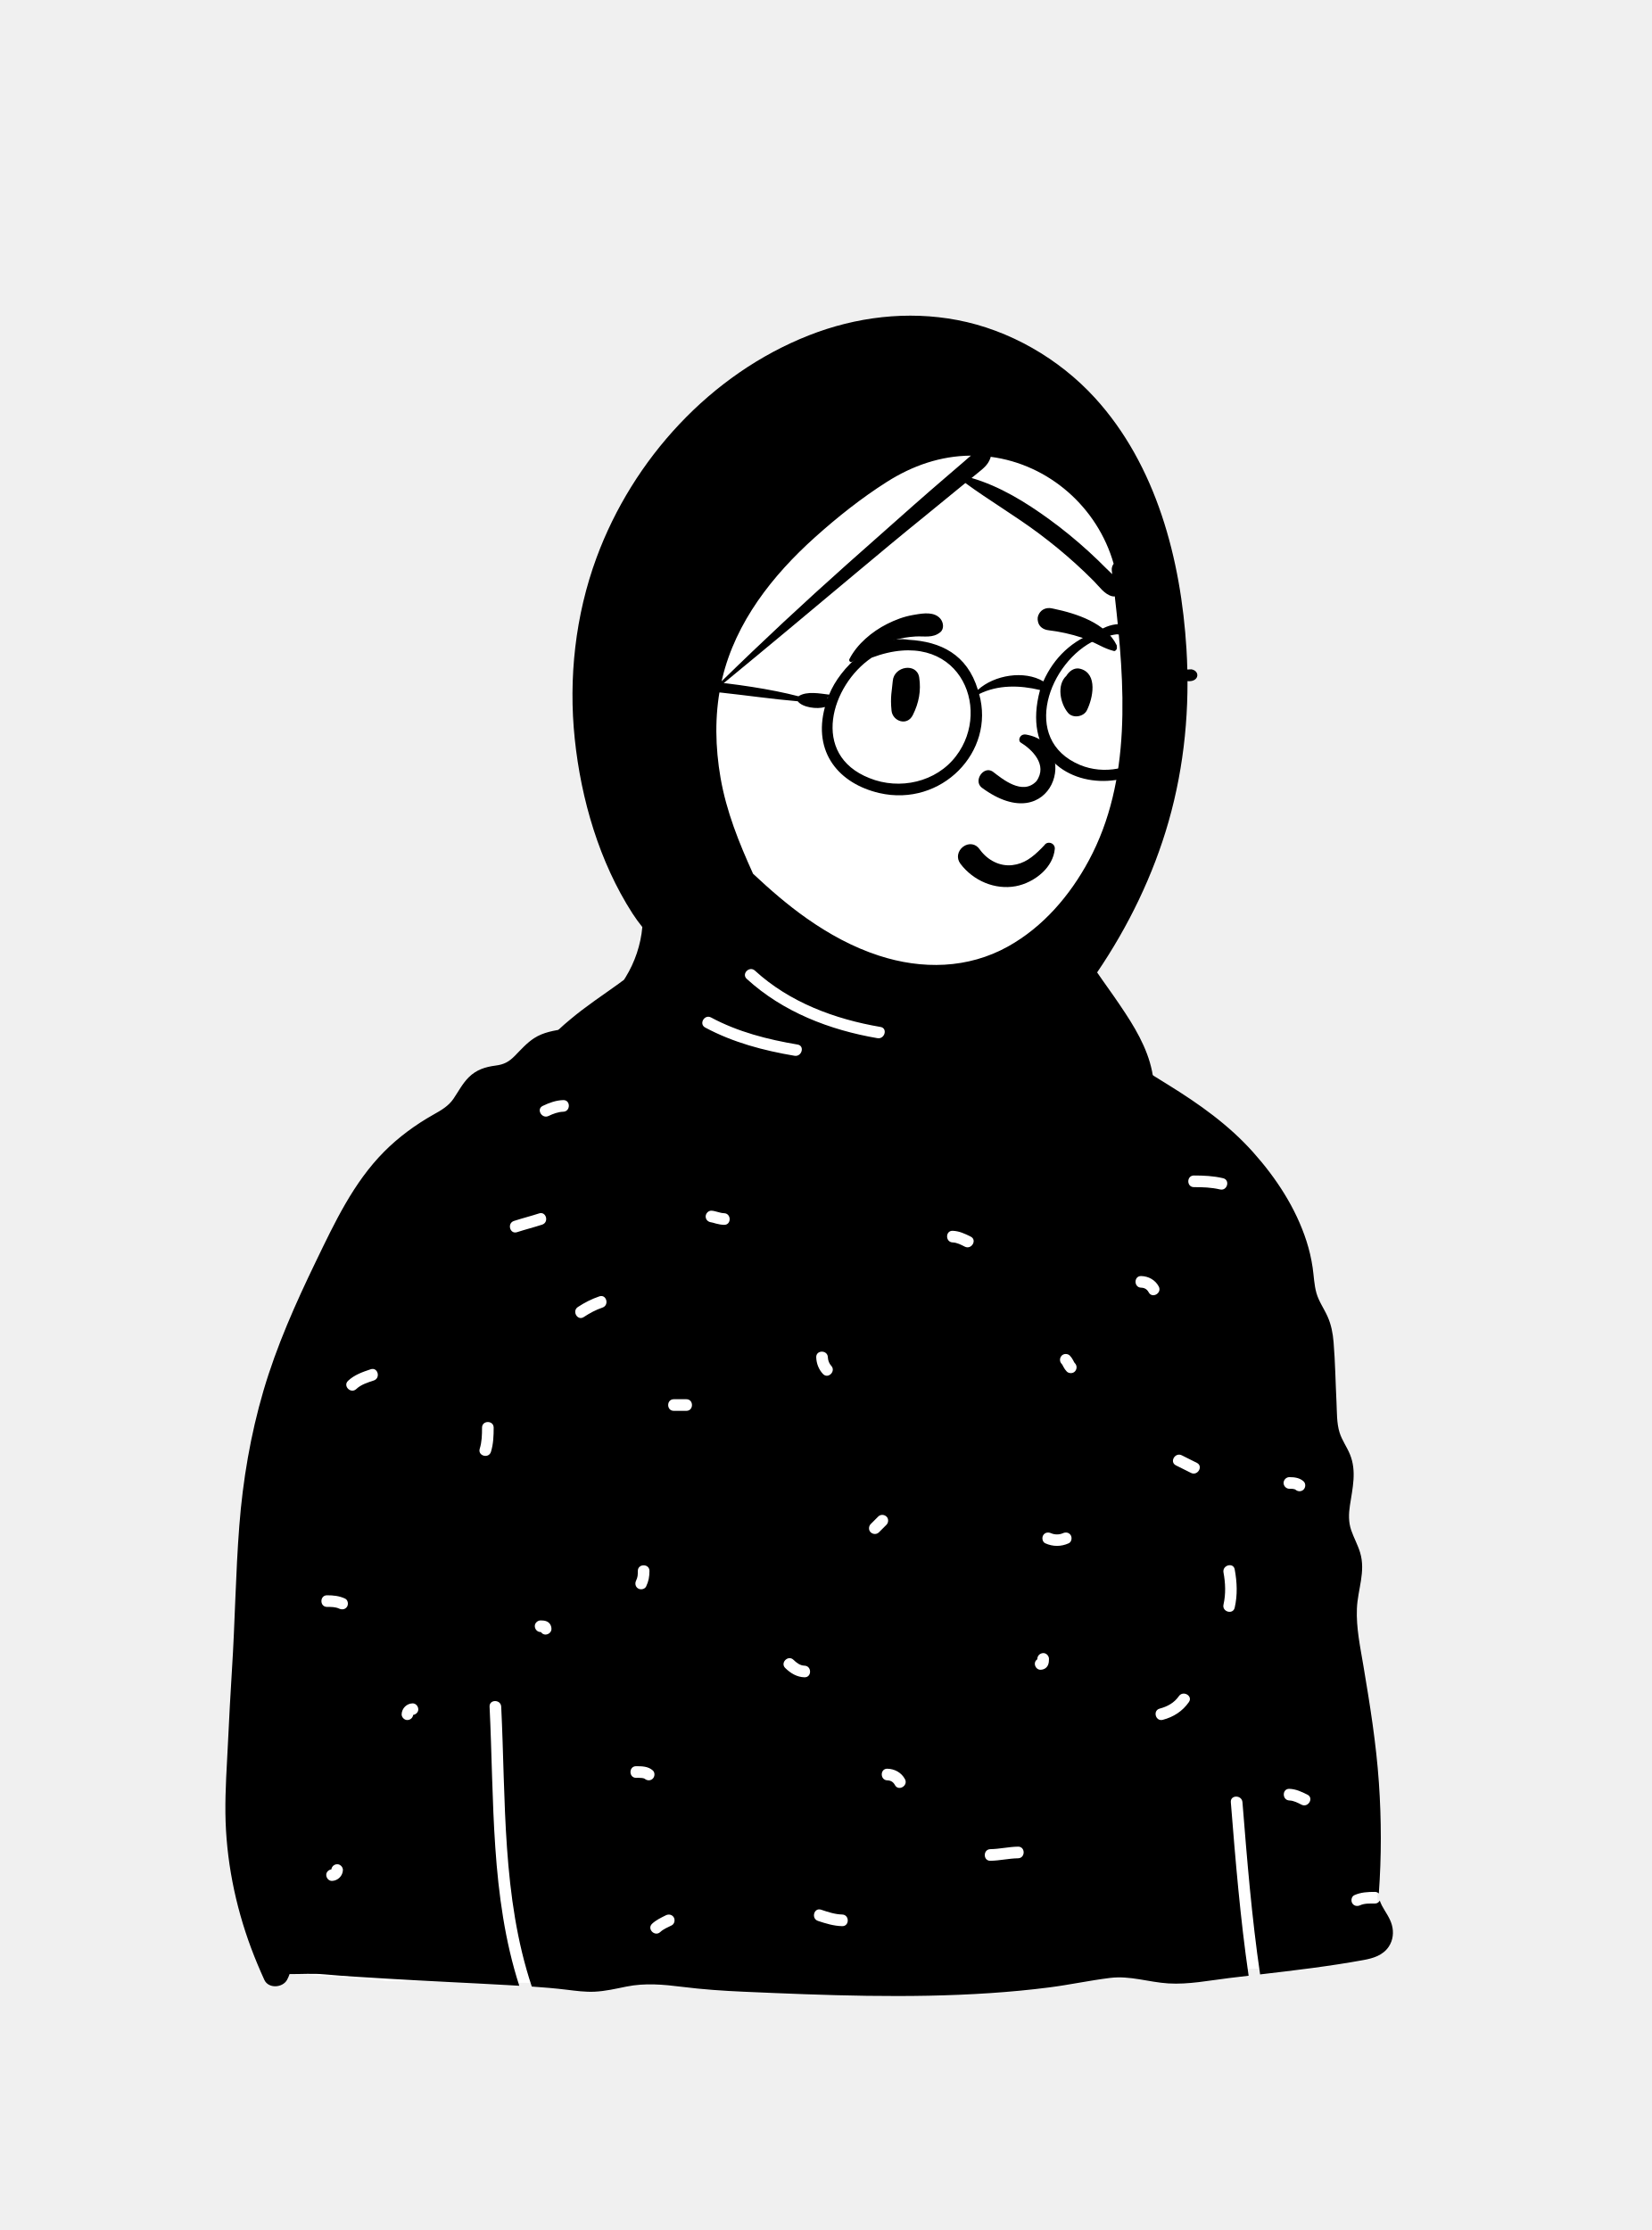
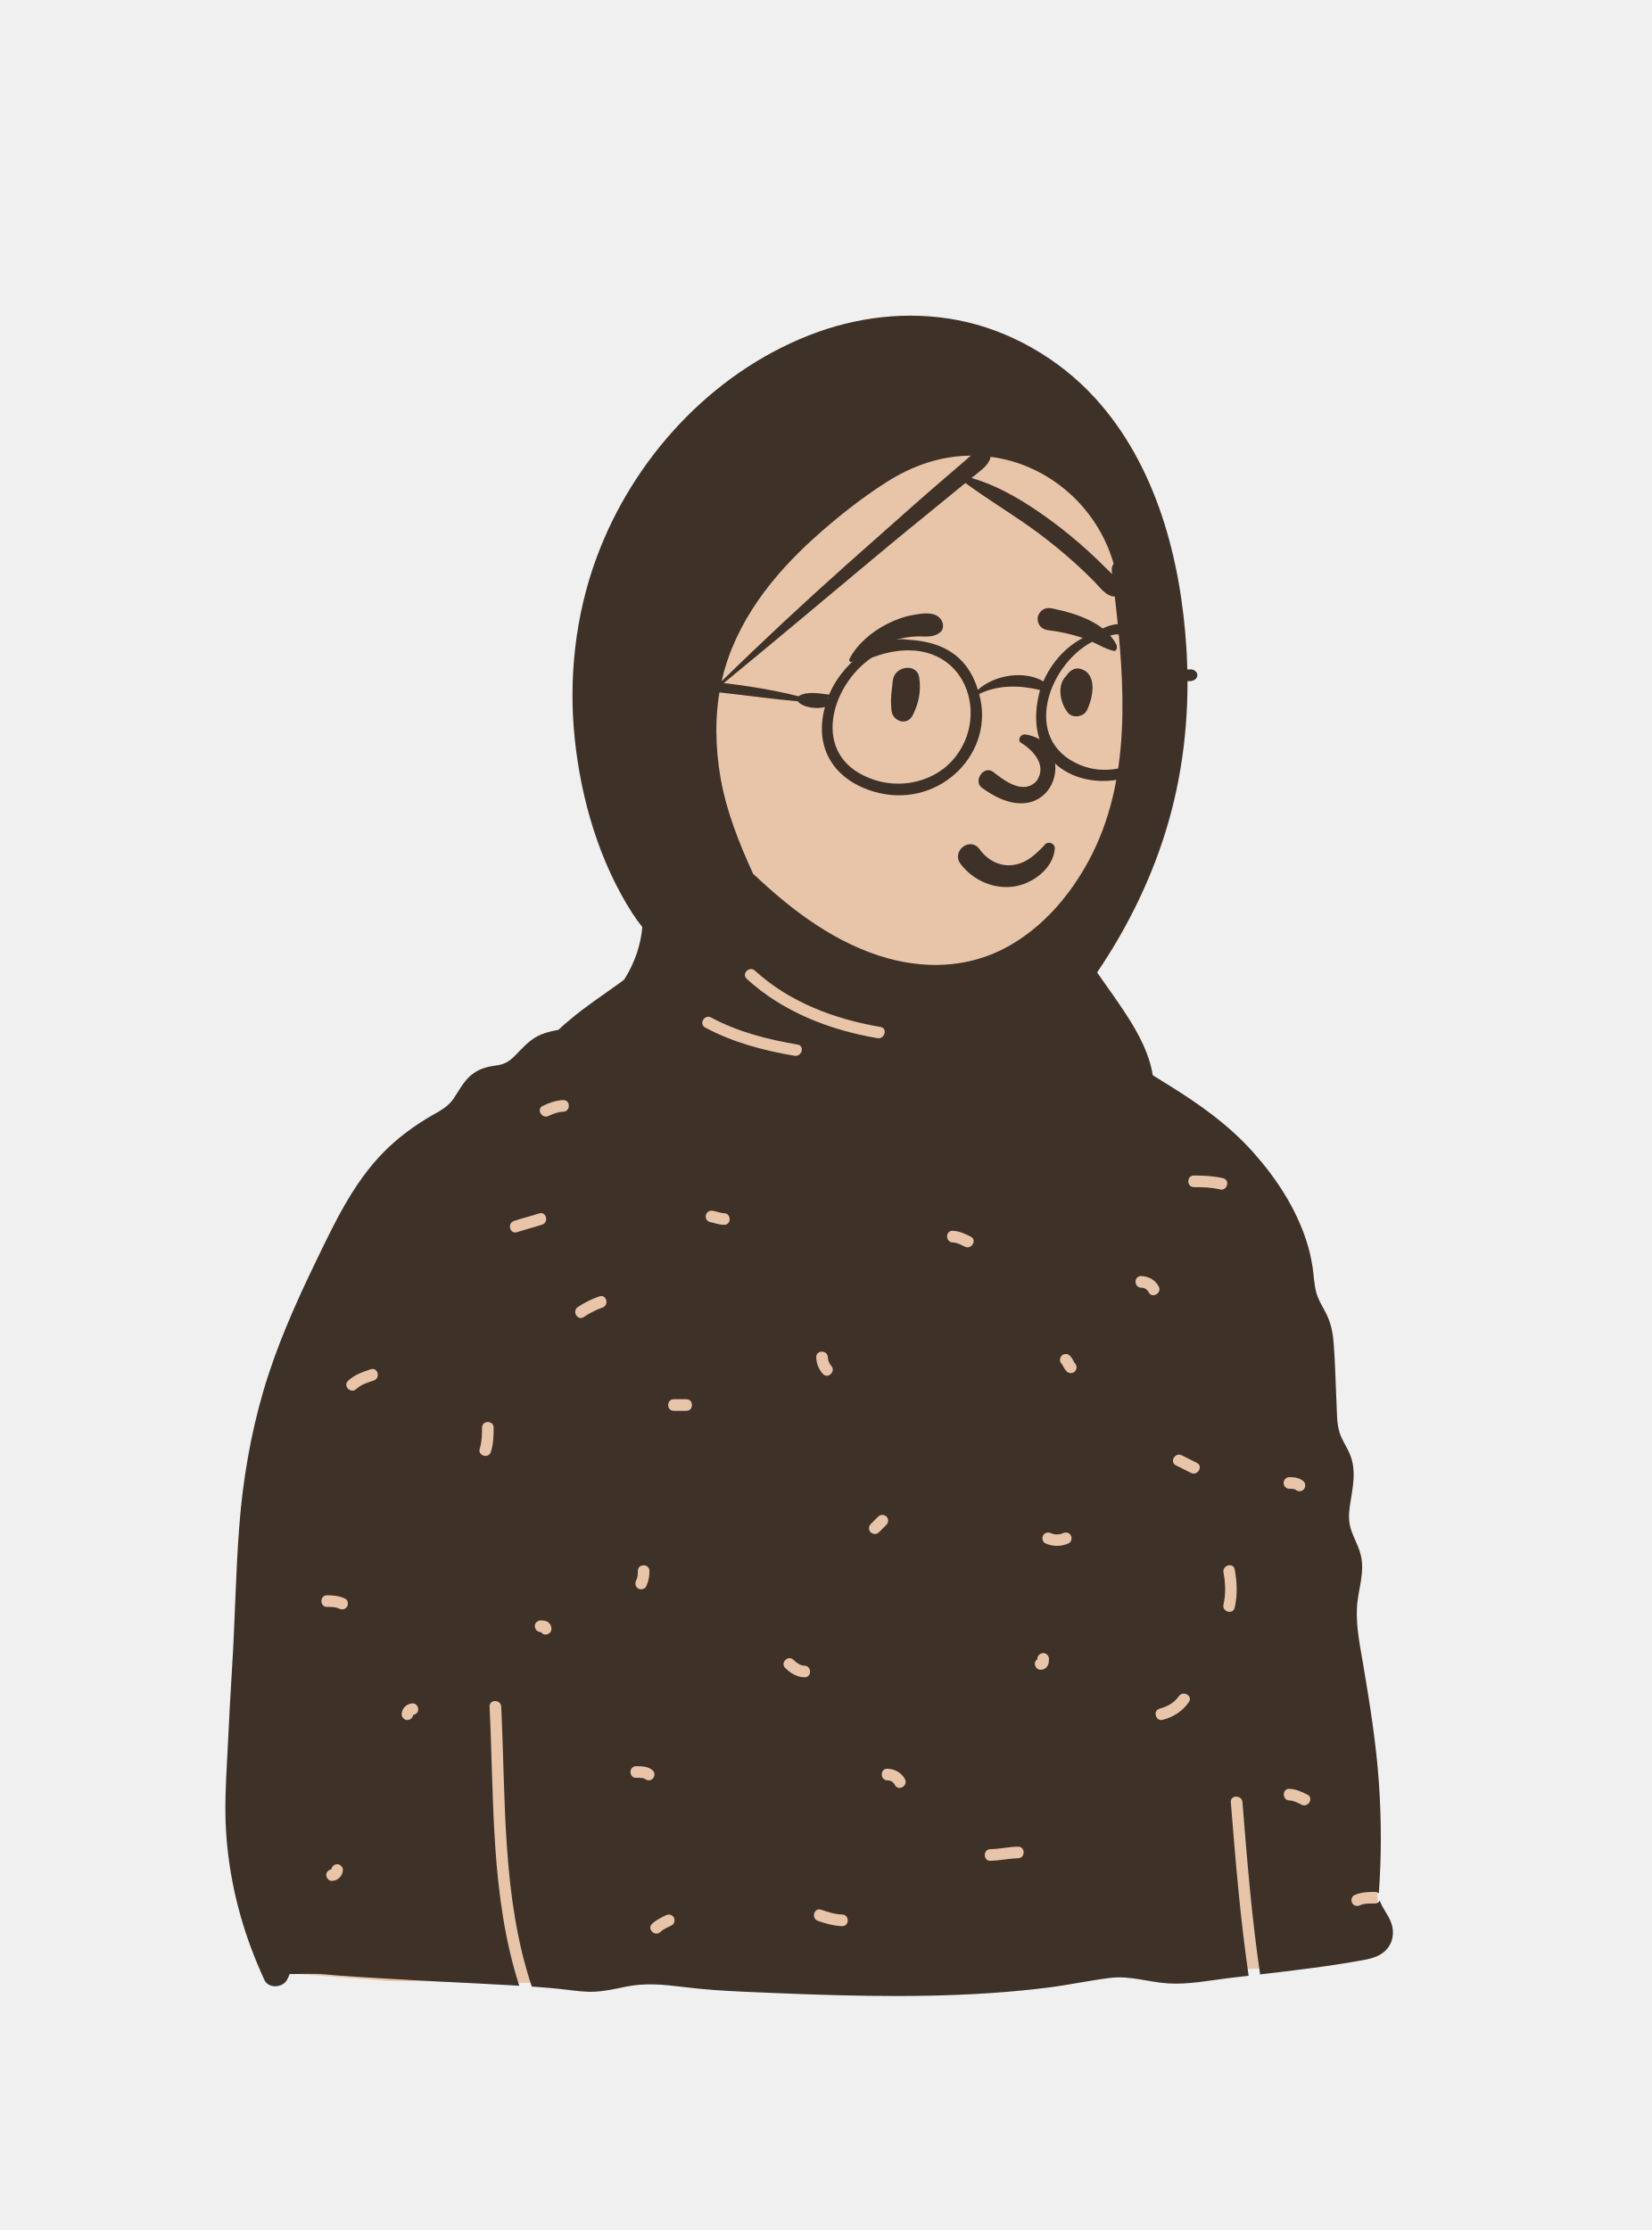
<svg xmlns="http://www.w3.org/2000/svg" width="240px" height="324px" viewBox="0 0 240 324" version="1.1">
  <g id="Introduction" stroke="none" stroke-width="1" fill="none" fill-rule="evenodd">
    <g id="variations" transform="translate(-846, -1406)">
      <g id="images" transform="translate(126, 110)">
        <g id="a-person/bust" transform="translate(720, 1296)">
          <g id="body/Sweater-Dots" transform="translate(31.05634, 135.0528)" fill-rule="evenodd">
-             <path d="M24.912,152.753 C31.961,152.775 38.811,153.016 45.881,153.04 C74.617,153.136 103.618,152.996 132.458,151.831 C140.61,151.502 142.645,151.51 150.761,150.999 C155.553,150.981 169.948,150.585 169.227,144.055 C168.909,131.894 165.899,119.783 164.951,107.655 C163.132,84.854 161.582,61.34 152.446,40.014 C150.331,34.921 145.79,31.59 141.294,28.595 C136.785,25.365 135.678,21.777 131.517,18.128 C130.637,17.356 125.64,17.042 122.952,15.084 C119.039,12.235 117.098,7.57 115.638,6.776 C114.564,6.192 114.584,2.16 112.43,0.734 C109.541,-1.181 100.333,-2.605 96.983,-2.871 C93.768,-3.127 88.176,-2.59 85.159,-1.412 C80.128,0.552 78.122,4.299 75.906,9.126 C46.636,18.176 19.882,33.501 11.573,64.411 C4.408,90.336 4.145,118.129 6.913,144.718 C7.467,146.662 7.079,149.71 8.759,150.999 C2.922,151.334 24.12,152.538 24.912,152.753 Z" id="🎨-Background" fill="#FFFFFF" />
-             <path d="M158.045,127.155 C157.491,126.878 156.914,126.562 156.281,126.54 C155.195,126.502 155.193,124.811 156.281,124.849 C157.23,124.882 158.063,125.278 158.898,125.695 C159.872,126.181 159.015,127.639 158.045,127.155 M156.281,79.563 C157.022,79.563 157.77,79.657 158.339,80.175 C158.678,80.484 158.651,81.059 158.339,81.371 C158.006,81.704 157.481,81.678 157.144,81.371 C157.254,81.471 157.145,81.372 157.105,81.35 C157.095,81.345 157.09,81.341 157.088,81.339 C157.079,81.337 157.071,81.335 157.057,81.331 C156.969,81.309 156.881,81.287 156.792,81.271 C156.791,81.276 156.603,81.259 156.559,81.257 C156.466,81.254 156.374,81.253 156.281,81.253 C155.823,81.253 155.436,80.867 155.436,80.408 C155.436,79.951 155.824,79.562 156.281,79.563 M148.334,98.528 C148.092,99.59 146.463,99.138 146.705,98.079 C147.056,96.539 146.992,94.961 146.705,93.415 C146.507,92.35 148.136,91.897 148.334,92.966 C148.679,94.82 148.756,96.68 148.334,98.528 M146.2,37.763 C144.941,37.464 143.696,37.428 142.408,37.428 C141.319,37.428 141.321,35.737 142.408,35.737 C143.844,35.738 145.246,35.799 146.649,36.133 C147.708,36.384 147.257,38.014 146.2,37.763 M141.982,78.947 C141.252,78.581 140.522,78.216 139.792,77.851 C138.817,77.364 139.674,75.906 140.645,76.391 L142.835,77.487 C143.809,77.974 142.952,79.432 141.982,78.947 M141.678,112.243 C140.752,113.579 139.45,114.408 137.887,114.823 C136.833,115.102 136.387,113.471 137.438,113.192 C138.555,112.896 139.548,112.356 140.218,111.39 C140.835,110.501 142.299,111.347 141.678,112.243 M135.838,52.713 C135.587,52.245 135.21,52.047 134.742,52.036 C133.654,52.012 133.654,50.321 134.742,50.346 C135.809,50.37 136.787,50.906 137.297,51.86 C137.81,52.82 136.351,53.673 135.838,52.713 M125.118,64.206 C124.815,64.536 124.227,64.528 123.923,64.206 C123.736,64.009 123.579,63.789 123.456,63.548 C123.409,63.456 123.365,63.363 123.313,63.274 C123.29,63.235 123.265,63.195 123.238,63.157 C123.23,63.149 123.211,63.13 123.192,63.11 C122.867,62.767 122.876,62.26 123.192,61.915 C123.495,61.585 124.083,61.593 124.388,61.915 C124.574,62.112 124.731,62.332 124.854,62.573 C124.901,62.664 124.945,62.758 124.997,62.847 C125.02,62.886 125.045,62.925 125.072,62.963 C125.081,62.971 125.099,62.99 125.118,63.01 C125.443,63.354 125.434,63.861 125.118,64.206 M124.216,89.173 C123.116,89.676 121.909,89.676 120.808,89.173 C120.391,88.982 120.292,88.38 120.505,88.016 C120.751,87.594 121.246,87.523 121.661,87.713 C122.16,87.941 122.865,87.941 123.364,87.713 C123.78,87.522 124.27,87.59 124.52,88.016 C124.734,88.382 124.632,88.983 124.216,89.173 M121.214,106.845 C121.025,107.293 120.617,107.531 120.139,107.549 C119.666,107.567 119.314,107.147 119.294,106.703 C119.281,106.417 119.436,106.172 119.659,106.02 C119.659,106.004 119.659,105.989 119.659,105.973 C119.66,105.499 120.046,105.148 120.504,105.127 C120.961,105.107 121.35,105.531 121.35,105.973 C121.349,106.271 121.331,106.567 121.214,106.845 M116.854,134.94 C115.505,134.961 114.187,135.283 112.838,135.305 C111.748,135.322 111.751,133.632 112.838,133.614 C114.187,133.592 115.505,133.271 116.854,133.249 C117.943,133.231 117.94,134.922 116.854,134.94 M111.245,26.589 C110.455,27.341 109.48,27.712 108.518,28.182 C107.544,28.658 106.688,27.2 107.665,26.722 C108.48,26.324 109.382,26.03 110.05,25.394 C110.838,24.643 112.034,25.837 111.245,26.589 M109.126,46.078 C108.572,45.801 107.994,45.485 107.362,45.463 C106.275,45.425 106.274,43.734 107.362,43.772 C108.311,43.805 109.144,44.201 109.979,44.618 C110.953,45.104 110.096,46.562 109.126,46.078 M98.966,124.295 C98.715,123.826 98.338,123.629 97.87,123.618 C96.782,123.593 96.782,121.903 97.87,121.927 C98.937,121.952 99.915,122.488 100.425,123.442 C100.938,124.402 99.479,125.255 98.966,124.295 M95.447,87.579 C95.111,87.271 95.134,86.697 95.447,86.384 C95.812,86.019 96.177,85.654 96.542,85.288 C96.876,84.954 97.4,84.979 97.737,85.288 C98.074,85.597 98.05,86.171 97.737,86.484 C97.372,86.849 97.007,87.214 96.642,87.579 C96.308,87.914 95.784,87.889 95.447,87.579 M91.299,144.8 C90.079,144.772 88.936,144.422 87.788,144.04 C86.76,143.697 87.203,142.065 88.238,142.409 C89.236,142.741 90.238,143.085 91.299,143.11 C92.386,143.135 92.387,144.826 91.299,144.8 M85.823,108.644 C84.721,108.614 83.807,108.053 83.035,107.301 C82.253,106.541 83.45,105.346 84.23,106.106 C84.672,106.535 85.182,106.936 85.823,106.954 C86.91,106.984 86.911,108.675 85.823,108.644 M89.223,62.147 C89.236,62.597 89.427,63.08 89.706,63.376 C90.453,64.167 89.259,65.364 88.511,64.571 C87.893,63.917 87.559,63.042 87.533,62.147 C87.502,61.057 89.192,61.062 89.223,62.147 M76.331,25.322 C75.978,24.63 75.514,23.817 74.809,23.434 C73.852,22.915 74.706,21.455 75.662,21.974 C76.621,22.495 77.306,23.52 77.791,24.469 C78.285,25.437 76.826,26.292 76.331,25.322 M74.141,42.906 C73.748,42.895 73.359,42.828 72.981,42.725 C72.819,42.681 72.66,42.631 72.498,42.587 C72.429,42.568 72.134,42.531 72.315,42.541 C71.858,42.516 71.47,42.174 71.47,41.696 C71.47,41.256 71.859,40.826 72.315,40.85 C72.942,40.884 73.513,41.198 74.141,41.215 C75.227,41.246 75.228,42.937 74.141,42.906 M68.664,69.932 L66.839,69.932 C65.75,69.932 65.752,68.241 66.839,68.241 L68.664,68.241 C69.754,68.241 69.752,69.932 68.664,69.932 M66.535,144.685 C65.982,144.962 65.329,145.224 64.881,145.648 C64.091,146.396 62.894,145.202 63.686,144.453 C64.257,143.913 64.987,143.573 65.682,143.225 C66.092,143.02 66.596,143.113 66.839,143.528 C67.058,143.904 66.943,144.481 66.535,144.685 M62.457,123.322 C62.386,123.302 62.311,123.288 62.24,123.278 C61.952,123.24 61.652,123.253 61.363,123.253 C60.274,123.252 60.275,121.561 61.363,121.562 C62.22,121.562 63.112,121.575 63.786,122.175 C64.128,122.48 64.095,123.061 63.786,123.37 C63.45,123.706 62.931,123.674 62.591,123.37 C62.627,123.403 62.504,123.335 62.457,123.322 M61.363,94.59 C61.609,94.083 61.613,93.753 61.613,93.19 C61.614,92.101 63.304,92.102 63.303,93.19 C63.303,94.007 63.181,94.703 62.823,95.443 C62.623,95.856 62.037,95.963 61.667,95.746 C61.251,95.504 61.165,95 61.363,94.59 M56.477,54.928 C55.496,55.261 54.621,55.734 53.758,56.304 C52.847,56.905 52.001,55.44 52.905,54.844 C53.89,54.193 54.909,53.678 56.027,53.297 C57.061,52.946 57.501,54.579 56.477,54.928 M50.776,26.472 C50.048,26.492 49.296,26.771 48.647,27.087 C47.672,27.56 46.816,26.102 47.794,25.627 C48.721,25.176 49.736,24.81 50.776,24.781 C51.866,24.75 51.861,26.441 50.776,26.472 M48.221,102.436 C47.934,102.449 47.689,102.294 47.537,102.071 C47.522,102.071 47.506,102.07 47.49,102.07 C47.017,102.07 46.666,101.683 46.645,101.225 C46.625,100.769 47.048,100.379 47.49,100.38 C47.789,100.38 48.085,100.398 48.362,100.515 C48.81,100.704 49.047,101.113 49.066,101.59 C49.084,102.064 48.664,102.416 48.221,102.436 M44.064,43.972 C43.026,44.311 42.586,42.678 43.615,42.341 C44.823,41.946 46.058,41.64 47.266,41.245 C48.304,40.906 48.744,42.539 47.715,42.876 C46.507,43.271 45.272,43.577 44.064,43.972 M40.274,75.885 C39.952,76.923 38.321,76.477 38.644,75.435 C38.956,74.43 38.978,73.418 38.979,72.373 C38.979,71.284 40.67,71.285 40.669,72.373 C40.668,73.562 40.628,74.741 40.274,75.885 M28.974,114.109 C28.912,114.53 28.579,114.833 28.142,114.853 C27.697,114.873 27.28,114.45 27.297,114.008 C27.328,113.156 28.021,112.463 28.872,112.432 C29.345,112.414 29.697,112.833 29.717,113.277 C29.736,113.709 29.376,114.046 28.974,114.109 M23.255,65.519 C22.362,65.817 21.408,66.101 20.708,66.763 C19.917,67.509 18.72,66.316 19.513,65.567 C20.436,64.695 21.623,64.284 22.806,63.889 C23.842,63.543 24.282,65.176 23.255,65.519 M19.38,98.365 C19.134,98.785 18.637,98.86 18.223,98.668 C17.669,98.41 17.057,98.419 16.459,98.418 C15.37,98.418 15.372,96.727 16.459,96.728 C17.381,96.728 18.232,96.815 19.077,97.208 C19.492,97.402 19.593,97.999 19.38,98.365 M17.19,138.227 C16.716,138.244 16.364,137.825 16.344,137.381 C16.325,136.949 16.685,136.612 17.088,136.549 C17.149,136.128 17.483,135.825 17.92,135.805 C18.365,135.785 18.781,136.208 18.765,136.651 C18.734,137.502 18.041,138.195 17.19,138.227 M171.167,144.62 C170.88,143.586 170.223,142.751 169.726,141.821 C169.56,141.508 169.502,141.313 169.412,141.083 C169.289,141.329 169.051,141.513 168.694,141.514 C168.007,141.514 167.205,141.47 166.564,141.763 C166.148,141.954 165.657,141.886 165.408,141.46 C165.194,141.094 165.297,140.494 165.711,140.303 C166.655,139.871 167.67,139.823 168.694,139.823 C168.946,139.823 169.138,139.916 169.273,140.056 C169.664,134.696 169.655,129.332 169.284,123.968 C168.89,118.237 167.981,112.619 167.03,106.961 C166.57,104.218 165.972,101.447 166.088,98.653 C166.204,95.878 167.394,93.291 166.551,90.508 C166.213,89.392 165.634,88.369 165.258,87.265 C164.854,86.078 164.89,84.905 165.074,83.675 C165.452,81.17 166.08,78.695 165.076,76.25 C164.633,75.166 163.914,74.198 163.568,73.077 C163.137,71.685 163.196,70.144 163.124,68.7 C162.978,65.788 162.94,62.857 162.699,59.95 C162.592,58.649 162.357,57.414 161.823,56.22 C161.309,55.07 160.547,54.024 160.206,52.805 C159.868,51.604 159.839,50.338 159.657,49.11 C159.467,47.813 159.169,46.534 158.768,45.287 C157.217,40.46 154.375,36.123 151.018,32.363 C147.45,28.366 143.185,25.357 138.657,22.552 C136.276,21.077 133.896,19.602 131.517,18.128 C131.466,18.404 131.29,18.659 130.951,18.772 C130.058,19.07 129.104,19.354 128.403,20.015 C127.612,20.762 126.415,19.568 127.208,18.82 C128.035,18.039 129.074,17.628 130.132,17.266 C129.048,16.583 127.952,15.875 126.729,15.48 C125.658,15.134 124.078,15.436 123.209,14.65 C122.527,14.03 122.311,12.883 122.049,12.042 C121.722,10.998 121.439,9.896 121.023,8.882 C120.74,8.189 120.328,7.523 119.808,6.986 C119.58,6.107 119.161,5.304 118.422,4.816 C116.487,3.535 114.11,4.807 113.259,6.633 C112.555,6.631 111.814,6.785 111.129,6.828 C109.722,6.916 108.313,6.957 106.904,6.952 C104.147,6.944 101.387,6.764 98.654,6.399 C93.765,5.743 89.022,4.422 84.216,3.393 C84.188,3.33 84.156,3.266 84.118,3.203 C83.083,1.466 80.504,1.759 78.879,2.417 C78.182,2.698 77.472,3.053 77.073,3.712 C76.65,3.998 76.285,4.344 76.042,4.71 C75.539,5.464 75.15,6.986 74.13,7.113 C73.458,7.195 72.775,7.066 72.093,7.164 C71.24,7.282 70.475,7.582 69.687,7.924 C63.687,10.53 57.484,13.428 50.972,14.438 C49.445,14.675 47.89,14.92 46.564,15.776 C45.486,16.472 44.653,17.427 43.764,18.333 C42.898,19.217 42.184,19.608 40.948,19.766 C39.448,19.959 38.149,20.373 37.052,21.464 C36.142,22.37 35.548,23.528 34.834,24.581 C34.107,25.655 33.04,26.259 31.933,26.883 C29.316,28.358 26.878,30.14 24.754,32.276 C20.282,36.782 17.573,42.573 14.844,48.216 C11.892,54.32 9.133,60.498 7.219,67.016 C5.343,73.416 4.228,79.999 3.712,86.644 C3.169,93.616 3.093,100.616 2.641,107.593 C2.415,111.078 2.244,114.568 2.071,118.055 C1.902,121.5 1.654,124.951 1.694,128.401 C1.771,135.069 3.103,141.758 5.434,148.001 C6.015,149.555 6.659,151.087 7.346,152.596 C7.948,153.921 10.008,153.773 10.654,152.596 C10.802,152.325 10.918,152.046 11.016,151.763 C12.706,151.778 14.413,151.647 16.092,151.803 C19.059,152.08 22.031,152.234 25.006,152.418 C30.892,152.784 36.788,153.027 42.676,153.363 C43.247,153.396 43.819,153.428 44.39,153.462 C40.194,140.47 40.738,126.424 40.074,112.912 C40.021,111.823 41.711,111.829 41.764,112.912 C42.431,126.482 41.863,140.564 46.208,153.577 C47.893,153.692 49.576,153.831 51.254,154.035 C52.61,154.198 53.973,154.39 55.342,154.323 C56.895,154.249 58.411,153.894 59.926,153.585 C62.679,153.025 65.33,153.279 68.094,153.623 C71.049,153.993 74.016,154.198 76.99,154.327 C88.902,154.849 100.893,155.324 112.8,154.528 C115.682,154.335 118.557,154.065 121.42,153.697 C124.369,153.319 127.287,152.683 130.234,152.321 C133.139,151.966 135.809,152.94 138.68,153.12 C141.608,153.304 144.615,152.693 147.516,152.342 C148.462,152.228 149.409,152.116 150.357,152.005 C149.137,143.641 148.443,135.214 147.77,126.79 C147.683,125.703 149.374,125.713 149.46,126.79 C150.128,135.148 150.806,143.512 152.024,151.811 C157.047,151.226 162.075,150.635 167.045,149.724 C168.461,149.466 169.868,149.045 170.715,147.781 C171.342,146.845 171.469,145.697 171.167,144.62" id="🖍-Ink" fill="#000000" />
+             <path d="M24.912,152.753 C31.961,152.775 38.811,153.016 45.881,153.04 C74.617,153.136 103.618,152.996 132.458,151.831 C140.61,151.502 142.645,151.51 150.761,150.999 C155.553,150.981 169.948,150.585 169.227,144.055 C168.909,131.894 165.899,119.783 164.951,107.655 C163.132,84.854 161.582,61.34 152.446,40.014 C150.331,34.921 145.79,31.59 141.294,28.595 C136.785,25.365 135.678,21.777 131.517,18.128 C130.637,17.356 125.64,17.042 122.952,15.084 C119.039,12.235 117.098,7.57 115.638,6.776 C114.564,6.192 114.584,2.16 112.43,0.734 C109.541,-1.181 100.333,-2.605 96.983,-2.871 C93.768,-3.127 88.176,-2.59 85.159,-1.412 C80.128,0.552 78.122,4.299 75.906,9.126 C46.636,18.176 19.882,33.501 11.573,64.411 C4.408,90.336 4.145,118.129 6.913,144.718 C7.467,146.662 7.079,149.71 8.759,150.999 C2.922,151.334 24.12,152.538 24.912,152.753 Z" id="🎨-Background" fill="#e8c4a8" />
+             <path d="M158.045,127.155 C157.491,126.878 156.914,126.562 156.281,126.54 C155.195,126.502 155.193,124.811 156.281,124.849 C157.23,124.882 158.063,125.278 158.898,125.695 C159.872,126.181 159.015,127.639 158.045,127.155 M156.281,79.563 C157.022,79.563 157.77,79.657 158.339,80.175 C158.678,80.484 158.651,81.059 158.339,81.371 C158.006,81.704 157.481,81.678 157.144,81.371 C157.254,81.471 157.145,81.372 157.105,81.35 C157.095,81.345 157.09,81.341 157.088,81.339 C157.079,81.337 157.071,81.335 157.057,81.331 C156.969,81.309 156.881,81.287 156.792,81.271 C156.791,81.276 156.603,81.259 156.559,81.257 C156.466,81.254 156.374,81.253 156.281,81.253 C155.823,81.253 155.436,80.867 155.436,80.408 C155.436,79.951 155.824,79.562 156.281,79.563 M148.334,98.528 C148.092,99.59 146.463,99.138 146.705,98.079 C147.056,96.539 146.992,94.961 146.705,93.415 C146.507,92.35 148.136,91.897 148.334,92.966 C148.679,94.82 148.756,96.68 148.334,98.528 M146.2,37.763 C144.941,37.464 143.696,37.428 142.408,37.428 C141.319,37.428 141.321,35.737 142.408,35.737 C143.844,35.738 145.246,35.799 146.649,36.133 C147.708,36.384 147.257,38.014 146.2,37.763 M141.982,78.947 C141.252,78.581 140.522,78.216 139.792,77.851 C138.817,77.364 139.674,75.906 140.645,76.391 L142.835,77.487 C143.809,77.974 142.952,79.432 141.982,78.947 M141.678,112.243 C140.752,113.579 139.45,114.408 137.887,114.823 C136.833,115.102 136.387,113.471 137.438,113.192 C138.555,112.896 139.548,112.356 140.218,111.39 C140.835,110.501 142.299,111.347 141.678,112.243 M135.838,52.713 C135.587,52.245 135.21,52.047 134.742,52.036 C133.654,52.012 133.654,50.321 134.742,50.346 C135.809,50.37 136.787,50.906 137.297,51.86 C137.81,52.82 136.351,53.673 135.838,52.713 M125.118,64.206 C124.815,64.536 124.227,64.528 123.923,64.206 C123.736,64.009 123.579,63.789 123.456,63.548 C123.409,63.456 123.365,63.363 123.313,63.274 C123.29,63.235 123.265,63.195 123.238,63.157 C123.23,63.149 123.211,63.13 123.192,63.11 C122.867,62.767 122.876,62.26 123.192,61.915 C123.495,61.585 124.083,61.593 124.388,61.915 C124.574,62.112 124.731,62.332 124.854,62.573 C124.901,62.664 124.945,62.758 124.997,62.847 C125.02,62.886 125.045,62.925 125.072,62.963 C125.081,62.971 125.099,62.99 125.118,63.01 C125.443,63.354 125.434,63.861 125.118,64.206 M124.216,89.173 C123.116,89.676 121.909,89.676 120.808,89.173 C120.391,88.982 120.292,88.38 120.505,88.016 C120.751,87.594 121.246,87.523 121.661,87.713 C122.16,87.941 122.865,87.941 123.364,87.713 C123.78,87.522 124.27,87.59 124.52,88.016 C124.734,88.382 124.632,88.983 124.216,89.173 M121.214,106.845 C121.025,107.293 120.617,107.531 120.139,107.549 C119.666,107.567 119.314,107.147 119.294,106.703 C119.281,106.417 119.436,106.172 119.659,106.02 C119.659,106.004 119.659,105.989 119.659,105.973 C119.66,105.499 120.046,105.148 120.504,105.127 C120.961,105.107 121.35,105.531 121.35,105.973 C121.349,106.271 121.331,106.567 121.214,106.845 M116.854,134.94 C115.505,134.961 114.187,135.283 112.838,135.305 C111.748,135.322 111.751,133.632 112.838,133.614 C114.187,133.592 115.505,133.271 116.854,133.249 C117.943,133.231 117.94,134.922 116.854,134.94 M111.245,26.589 C110.455,27.341 109.48,27.712 108.518,28.182 C107.544,28.658 106.688,27.2 107.665,26.722 C108.48,26.324 109.382,26.03 110.05,25.394 C110.838,24.643 112.034,25.837 111.245,26.589 M109.126,46.078 C108.572,45.801 107.994,45.485 107.362,45.463 C106.275,45.425 106.274,43.734 107.362,43.772 C108.311,43.805 109.144,44.201 109.979,44.618 C110.953,45.104 110.096,46.562 109.126,46.078 M98.966,124.295 C98.715,123.826 98.338,123.629 97.87,123.618 C96.782,123.593 96.782,121.903 97.87,121.927 C98.937,121.952 99.915,122.488 100.425,123.442 C100.938,124.402 99.479,125.255 98.966,124.295 M95.447,87.579 C95.111,87.271 95.134,86.697 95.447,86.384 C95.812,86.019 96.177,85.654 96.542,85.288 C96.876,84.954 97.4,84.979 97.737,85.288 C98.074,85.597 98.05,86.171 97.737,86.484 C97.372,86.849 97.007,87.214 96.642,87.579 C96.308,87.914 95.784,87.889 95.447,87.579 M91.299,144.8 C90.079,144.772 88.936,144.422 87.788,144.04 C86.76,143.697 87.203,142.065 88.238,142.409 C89.236,142.741 90.238,143.085 91.299,143.11 C92.386,143.135 92.387,144.826 91.299,144.8 M85.823,108.644 C84.721,108.614 83.807,108.053 83.035,107.301 C82.253,106.541 83.45,105.346 84.23,106.106 C84.672,106.535 85.182,106.936 85.823,106.954 C86.91,106.984 86.911,108.675 85.823,108.644 M89.223,62.147 C89.236,62.597 89.427,63.08 89.706,63.376 C90.453,64.167 89.259,65.364 88.511,64.571 C87.893,63.917 87.559,63.042 87.533,62.147 C87.502,61.057 89.192,61.062 89.223,62.147 M76.331,25.322 C75.978,24.63 75.514,23.817 74.809,23.434 C73.852,22.915 74.706,21.455 75.662,21.974 C76.621,22.495 77.306,23.52 77.791,24.469 C78.285,25.437 76.826,26.292 76.331,25.322 M74.141,42.906 C73.748,42.895 73.359,42.828 72.981,42.725 C72.819,42.681 72.66,42.631 72.498,42.587 C72.429,42.568 72.134,42.531 72.315,42.541 C71.858,42.516 71.47,42.174 71.47,41.696 C71.47,41.256 71.859,40.826 72.315,40.85 C72.942,40.884 73.513,41.198 74.141,41.215 C75.227,41.246 75.228,42.937 74.141,42.906 M68.664,69.932 L66.839,69.932 C65.75,69.932 65.752,68.241 66.839,68.241 L68.664,68.241 C69.754,68.241 69.752,69.932 68.664,69.932 M66.535,144.685 C65.982,144.962 65.329,145.224 64.881,145.648 C64.091,146.396 62.894,145.202 63.686,144.453 C64.257,143.913 64.987,143.573 65.682,143.225 C66.092,143.02 66.596,143.113 66.839,143.528 C67.058,143.904 66.943,144.481 66.535,144.685 M62.457,123.322 C62.386,123.302 62.311,123.288 62.24,123.278 C61.952,123.24 61.652,123.253 61.363,123.253 C60.274,123.252 60.275,121.561 61.363,121.562 C62.22,121.562 63.112,121.575 63.786,122.175 C64.128,122.48 64.095,123.061 63.786,123.37 C63.45,123.706 62.931,123.674 62.591,123.37 C62.627,123.403 62.504,123.335 62.457,123.322 M61.363,94.59 C61.609,94.083 61.613,93.753 61.613,93.19 C61.614,92.101 63.304,92.102 63.303,93.19 C63.303,94.007 63.181,94.703 62.823,95.443 C62.623,95.856 62.037,95.963 61.667,95.746 C61.251,95.504 61.165,95 61.363,94.59 M56.477,54.928 C55.496,55.261 54.621,55.734 53.758,56.304 C52.847,56.905 52.001,55.44 52.905,54.844 C53.89,54.193 54.909,53.678 56.027,53.297 C57.061,52.946 57.501,54.579 56.477,54.928 M50.776,26.472 C50.048,26.492 49.296,26.771 48.647,27.087 C47.672,27.56 46.816,26.102 47.794,25.627 C48.721,25.176 49.736,24.81 50.776,24.781 C51.866,24.75 51.861,26.441 50.776,26.472 M48.221,102.436 C47.934,102.449 47.689,102.294 47.537,102.071 C47.522,102.071 47.506,102.07 47.49,102.07 C47.017,102.07 46.666,101.683 46.645,101.225 C46.625,100.769 47.048,100.379 47.49,100.38 C47.789,100.38 48.085,100.398 48.362,100.515 C48.81,100.704 49.047,101.113 49.066,101.59 C49.084,102.064 48.664,102.416 48.221,102.436 M44.064,43.972 C43.026,44.311 42.586,42.678 43.615,42.341 C44.823,41.946 46.058,41.64 47.266,41.245 C48.304,40.906 48.744,42.539 47.715,42.876 C46.507,43.271 45.272,43.577 44.064,43.972 M40.274,75.885 C39.952,76.923 38.321,76.477 38.644,75.435 C38.956,74.43 38.978,73.418 38.979,72.373 C38.979,71.284 40.67,71.285 40.669,72.373 C40.668,73.562 40.628,74.741 40.274,75.885 M28.974,114.109 C28.912,114.53 28.579,114.833 28.142,114.853 C27.697,114.873 27.28,114.45 27.297,114.008 C27.328,113.156 28.021,112.463 28.872,112.432 C29.345,112.414 29.697,112.833 29.717,113.277 C29.736,113.709 29.376,114.046 28.974,114.109 M23.255,65.519 C22.362,65.817 21.408,66.101 20.708,66.763 C19.917,67.509 18.72,66.316 19.513,65.567 C20.436,64.695 21.623,64.284 22.806,63.889 C23.842,63.543 24.282,65.176 23.255,65.519 M19.38,98.365 C19.134,98.785 18.637,98.86 18.223,98.668 C17.669,98.41 17.057,98.419 16.459,98.418 C15.37,98.418 15.372,96.727 16.459,96.728 C17.381,96.728 18.232,96.815 19.077,97.208 C19.492,97.402 19.593,97.999 19.38,98.365 M17.19,138.227 C16.716,138.244 16.364,137.825 16.344,137.381 C16.325,136.949 16.685,136.612 17.088,136.549 C17.149,136.128 17.483,135.825 17.92,135.805 C18.365,135.785 18.781,136.208 18.765,136.651 C18.734,137.502 18.041,138.195 17.19,138.227 M171.167,144.62 C170.88,143.586 170.223,142.751 169.726,141.821 C169.56,141.508 169.502,141.313 169.412,141.083 C169.289,141.329 169.051,141.513 168.694,141.514 C168.007,141.514 167.205,141.47 166.564,141.763 C166.148,141.954 165.657,141.886 165.408,141.46 C165.194,141.094 165.297,140.494 165.711,140.303 C166.655,139.871 167.67,139.823 168.694,139.823 C168.946,139.823 169.138,139.916 169.273,140.056 C169.664,134.696 169.655,129.332 169.284,123.968 C168.89,118.237 167.981,112.619 167.03,106.961 C166.57,104.218 165.972,101.447 166.088,98.653 C166.204,95.878 167.394,93.291 166.551,90.508 C166.213,89.392 165.634,88.369 165.258,87.265 C164.854,86.078 164.89,84.905 165.074,83.675 C165.452,81.17 166.08,78.695 165.076,76.25 C164.633,75.166 163.914,74.198 163.568,73.077 C163.137,71.685 163.196,70.144 163.124,68.7 C162.978,65.788 162.94,62.857 162.699,59.95 C162.592,58.649 162.357,57.414 161.823,56.22 C161.309,55.07 160.547,54.024 160.206,52.805 C159.868,51.604 159.839,50.338 159.657,49.11 C159.467,47.813 159.169,46.534 158.768,45.287 C157.217,40.46 154.375,36.123 151.018,32.363 C147.45,28.366 143.185,25.357 138.657,22.552 C136.276,21.077 133.896,19.602 131.517,18.128 C131.466,18.404 131.29,18.659 130.951,18.772 C130.058,19.07 129.104,19.354 128.403,20.015 C127.612,20.762 126.415,19.568 127.208,18.82 C128.035,18.039 129.074,17.628 130.132,17.266 C129.048,16.583 127.952,15.875 126.729,15.48 C125.658,15.134 124.078,15.436 123.209,14.65 C122.527,14.03 122.311,12.883 122.049,12.042 C121.722,10.998 121.439,9.896 121.023,8.882 C120.74,8.189 120.328,7.523 119.808,6.986 C119.58,6.107 119.161,5.304 118.422,4.816 C116.487,3.535 114.11,4.807 113.259,6.633 C112.555,6.631 111.814,6.785 111.129,6.828 C109.722,6.916 108.313,6.957 106.904,6.952 C104.147,6.944 101.387,6.764 98.654,6.399 C93.765,5.743 89.022,4.422 84.216,3.393 C84.188,3.33 84.156,3.266 84.118,3.203 C83.083,1.466 80.504,1.759 78.879,2.417 C78.182,2.698 77.472,3.053 77.073,3.712 C76.65,3.998 76.285,4.344 76.042,4.71 C75.539,5.464 75.15,6.986 74.13,7.113 C73.458,7.195 72.775,7.066 72.093,7.164 C71.24,7.282 70.475,7.582 69.687,7.924 C63.687,10.53 57.484,13.428 50.972,14.438 C49.445,14.675 47.89,14.92 46.564,15.776 C45.486,16.472 44.653,17.427 43.764,18.333 C42.898,19.217 42.184,19.608 40.948,19.766 C39.448,19.959 38.149,20.373 37.052,21.464 C36.142,22.37 35.548,23.528 34.834,24.581 C34.107,25.655 33.04,26.259 31.933,26.883 C29.316,28.358 26.878,30.14 24.754,32.276 C20.282,36.782 17.573,42.573 14.844,48.216 C11.892,54.32 9.133,60.498 7.219,67.016 C5.343,73.416 4.228,79.999 3.712,86.644 C3.169,93.616 3.093,100.616 2.641,107.593 C2.415,111.078 2.244,114.568 2.071,118.055 C1.902,121.5 1.654,124.951 1.694,128.401 C1.771,135.069 3.103,141.758 5.434,148.001 C6.015,149.555 6.659,151.087 7.346,152.596 C7.948,153.921 10.008,153.773 10.654,152.596 C10.802,152.325 10.918,152.046 11.016,151.763 C12.706,151.778 14.413,151.647 16.092,151.803 C19.059,152.08 22.031,152.234 25.006,152.418 C30.892,152.784 36.788,153.027 42.676,153.363 C43.247,153.396 43.819,153.428 44.39,153.462 C40.194,140.47 40.738,126.424 40.074,112.912 C40.021,111.823 41.711,111.829 41.764,112.912 C42.431,126.482 41.863,140.564 46.208,153.577 C47.893,153.692 49.576,153.831 51.254,154.035 C52.61,154.198 53.973,154.39 55.342,154.323 C56.895,154.249 58.411,153.894 59.926,153.585 C62.679,153.025 65.33,153.279 68.094,153.623 C71.049,153.993 74.016,154.198 76.99,154.327 C88.902,154.849 100.893,155.324 112.8,154.528 C115.682,154.335 118.557,154.065 121.42,153.697 C124.369,153.319 127.287,152.683 130.234,152.321 C133.139,151.966 135.809,152.94 138.68,153.12 C141.608,153.304 144.615,152.693 147.516,152.342 C148.462,152.228 149.409,152.116 150.357,152.005 C149.137,143.641 148.443,135.214 147.77,126.79 C147.683,125.703 149.374,125.713 149.46,126.79 C150.128,135.148 150.806,143.512 152.024,151.811 C157.047,151.226 162.075,150.635 167.045,149.724 C168.461,149.466 169.868,149.045 170.715,147.781 C171.342,146.845 171.469,145.697 171.167,144.62" id="🖍-Ink" fill="#3e3128" />
          </g>
          <g id="head/Hijab" transform="translate(78.59155, 38.04305)" fill-rule="evenodd">
-             <path d="M54.989,22.228 C86.788,23.236 88.706,38.345 88.706,63.685 C88.706,89.025 72.21,104.993 66.136,107.781 C60.062,110.569 44.068,122.545 29.635,117.026 C15.202,111.507 19.381,88.191 19.381,78.172 C19.381,68.154 23.191,21.221 54.989,22.228 Z" id="Path-2" fill="#FFFFFF" />
-             <path d="M67.889,99.459 C62.05,102.72 55.363,102.847 49.082,100.794 C45.315,99.567 41.861,97.669 38.629,95.399 C35.817,93.422 33.307,91.231 30.82,88.904 C28.773,84.387 26.95,79.879 26.096,74.965 C25.331,70.554 25.23,65.974 26.117,61.572 C32.68,56.172 39.201,50.728 45.715,45.267 C49.031,42.485 52.357,39.719 55.722,36.996 C57.431,35.614 59.124,34.211 60.827,32.822 C61.108,32.594 61.387,32.366 61.668,32.137 C65.183,34.711 68.952,36.918 72.442,39.535 C74.269,40.906 76.046,42.367 77.738,43.903 C78.626,44.708 79.492,45.539 80.337,46.391 C81.11,47.169 81.856,48.284 82.953,48.578 C83.103,48.618 83.244,48.627 83.377,48.608 C84.843,61.449 85.885,75.316 79.604,86.978 C76.864,92.066 72.979,96.614 67.889,99.459 Z M29.901,104.178 C29.097,103.441 30.296,102.249 31.096,102.983 C36.126,107.591 42.701,110.034 49.342,111.165 C50.414,111.348 49.957,112.977 48.893,112.795 C41.959,111.615 35.144,108.982 29.901,104.178 Z M23.866,111.249 C22.906,110.734 23.761,109.275 24.719,109.789 C28.638,111.892 32.935,112.984 37.295,113.722 C38.367,113.903 37.909,115.532 36.846,115.352 C32.338,114.589 27.915,113.422 23.866,111.249 Z M39.814,40.019 C43.065,37.1 46.56,34.322 50.251,31.979 C53.986,29.607 58.065,28.189 62.474,28.155 C62.166,28.403 61.872,28.677 61.574,28.933 C60.742,29.645 59.912,30.362 59.081,31.076 C57.421,32.507 55.756,33.936 54.117,35.39 C50.888,38.256 47.65,41.107 44.428,43.979 C38.236,49.5 32.177,55.14 26.248,60.944 C26.28,60.803 26.314,60.661 26.348,60.52 C28.31,52.319 33.649,45.554 39.814,40.019 Z M65.301,28.513 C65.322,28.449 65.337,28.388 65.346,28.329 C73.807,29.432 80.874,35.66 83.21,43.861 C83.008,44.144 82.896,44.48 82.938,44.837 C82.959,45.017 82.98,45.199 83.001,45.378 C82.712,45.091 82.414,44.822 82.161,44.567 C81.317,43.713 80.453,42.882 79.566,42.073 C77.751,40.418 75.867,38.871 73.881,37.427 C70.427,34.917 66.687,32.609 62.569,31.404 C62.84,31.182 63.111,30.96 63.383,30.74 C64.196,30.078 64.951,29.533 65.301,28.513 Z M80.47,19.744 C75.275,14.065 68.081,9.905 60.506,8.46 C53.272,7.077 45.782,7.988 38.948,10.675 C24.647,16.297 13.363,28.659 8.079,42.984 C4.999,51.33 3.989,60.479 4.915,69.314 C5.836,78.108 8.483,87.19 13.3,94.672 C13.741,95.357 14.225,96.014 14.732,96.65 C14.506,99.233 13.644,101.764 12.288,103.967 C12.215,104.085 12.138,104.201 12.062,104.317 C10.673,105.357 9.232,106.333 7.826,107.341 C6.607,108.215 5.401,109.111 4.255,110.078 C3.173,110.991 1.916,112.008 1.184,113.241 C0.584,114.25 0.339,115.623 1.158,116.586 C2.145,117.746 3.818,117.337 5.155,117.337 C5.27,117.337 5.384,117.34 5.498,117.341 C5.9,117.593 6.314,117.822 6.715,118.034 C10.765,120.182 14.829,122.306 18.898,124.419 C27.003,128.631 35.073,133.013 43.344,136.891 C47.177,138.69 51.28,140.262 55.572,140.256 C59.599,140.249 63.239,138.649 66.383,136.217 C69.966,133.446 72.962,129.927 75.869,126.478 C77.031,125.097 78.169,123.701 79.287,122.284 C81.434,121.568 83.563,121.359 85.477,122.741 C87.013,123.851 89.037,122.342 89.073,120.676 C89.086,120.085 89.061,119.501 88.997,118.926 C88.613,115.375 86.876,112.163 84.919,109.183 C83.851,107.553 82.725,105.953 81.592,104.368 C81.326,103.994 81.064,103.62 80.81,103.24 C85.359,96.54 88.967,89.111 91.186,81.348 C93.516,73.179 94.308,64.708 93.789,56.244 C92.99,43.271 89.432,29.542 80.47,19.744 Z" id="🖍-Ink" fill="#000000" />
+             <path d="M54.989,22.228 C86.788,23.236 88.706,38.345 88.706,63.685 C88.706,89.025 72.21,104.993 66.136,107.781 C60.062,110.569 44.068,122.545 29.635,117.026 C15.202,111.507 19.381,88.191 19.381,78.172 C19.381,68.154 23.191,21.221 54.989,22.228 Z" id="Path-2" fill="#e8c4a8" />
+             <path d="M67.889,99.459 C62.05,102.72 55.363,102.847 49.082,100.794 C45.315,99.567 41.861,97.669 38.629,95.399 C35.817,93.422 33.307,91.231 30.82,88.904 C28.773,84.387 26.95,79.879 26.096,74.965 C25.331,70.554 25.23,65.974 26.117,61.572 C32.68,56.172 39.201,50.728 45.715,45.267 C49.031,42.485 52.357,39.719 55.722,36.996 C57.431,35.614 59.124,34.211 60.827,32.822 C61.108,32.594 61.387,32.366 61.668,32.137 C65.183,34.711 68.952,36.918 72.442,39.535 C74.269,40.906 76.046,42.367 77.738,43.903 C78.626,44.708 79.492,45.539 80.337,46.391 C81.11,47.169 81.856,48.284 82.953,48.578 C83.103,48.618 83.244,48.627 83.377,48.608 C84.843,61.449 85.885,75.316 79.604,86.978 C76.864,92.066 72.979,96.614 67.889,99.459 Z M29.901,104.178 C29.097,103.441 30.296,102.249 31.096,102.983 C36.126,107.591 42.701,110.034 49.342,111.165 C50.414,111.348 49.957,112.977 48.893,112.795 C41.959,111.615 35.144,108.982 29.901,104.178 Z M23.866,111.249 C22.906,110.734 23.761,109.275 24.719,109.789 C28.638,111.892 32.935,112.984 37.295,113.722 C38.367,113.903 37.909,115.532 36.846,115.352 C32.338,114.589 27.915,113.422 23.866,111.249 Z M39.814,40.019 C43.065,37.1 46.56,34.322 50.251,31.979 C53.986,29.607 58.065,28.189 62.474,28.155 C62.166,28.403 61.872,28.677 61.574,28.933 C60.742,29.645 59.912,30.362 59.081,31.076 C57.421,32.507 55.756,33.936 54.117,35.39 C50.888,38.256 47.65,41.107 44.428,43.979 C38.236,49.5 32.177,55.14 26.248,60.944 C26.28,60.803 26.314,60.661 26.348,60.52 C28.31,52.319 33.649,45.554 39.814,40.019 Z M65.301,28.513 C65.322,28.449 65.337,28.388 65.346,28.329 C73.807,29.432 80.874,35.66 83.21,43.861 C83.008,44.144 82.896,44.48 82.938,44.837 C82.959,45.017 82.98,45.199 83.001,45.378 C82.712,45.091 82.414,44.822 82.161,44.567 C81.317,43.713 80.453,42.882 79.566,42.073 C77.751,40.418 75.867,38.871 73.881,37.427 C70.427,34.917 66.687,32.609 62.569,31.404 C62.84,31.182 63.111,30.96 63.383,30.74 C64.196,30.078 64.951,29.533 65.301,28.513 Z M80.47,19.744 C75.275,14.065 68.081,9.905 60.506,8.46 C53.272,7.077 45.782,7.988 38.948,10.675 C24.647,16.297 13.363,28.659 8.079,42.984 C4.999,51.33 3.989,60.479 4.915,69.314 C5.836,78.108 8.483,87.19 13.3,94.672 C13.741,95.357 14.225,96.014 14.732,96.65 C14.506,99.233 13.644,101.764 12.288,103.967 C12.215,104.085 12.138,104.201 12.062,104.317 C10.673,105.357 9.232,106.333 7.826,107.341 C6.607,108.215 5.401,109.111 4.255,110.078 C3.173,110.991 1.916,112.008 1.184,113.241 C0.584,114.25 0.339,115.623 1.158,116.586 C2.145,117.746 3.818,117.337 5.155,117.337 C5.27,117.337 5.384,117.34 5.498,117.341 C5.9,117.593 6.314,117.822 6.715,118.034 C10.765,120.182 14.829,122.306 18.898,124.419 C27.003,128.631 35.073,133.013 43.344,136.891 C47.177,138.69 51.28,140.262 55.572,140.256 C59.599,140.249 63.239,138.649 66.383,136.217 C69.966,133.446 72.962,129.927 75.869,126.478 C77.031,125.097 78.169,123.701 79.287,122.284 C81.434,121.568 83.563,121.359 85.477,122.741 C87.013,123.851 89.037,122.342 89.073,120.676 C89.086,120.085 89.061,119.501 88.997,118.926 C88.613,115.375 86.876,112.163 84.919,109.183 C83.851,107.553 82.725,105.953 81.592,104.368 C81.326,103.994 81.064,103.62 80.81,103.24 C85.359,96.54 88.967,89.111 91.186,81.348 C93.516,73.179 94.308,64.708 93.789,56.244 C92.99,43.271 89.432,29.542 80.47,19.744 Z" id="🖍-Ink" fill="#3e3128" />
          </g>
-           <g id="face/Smiling" transform="translate(112.1831, 77.35421)" fill="#000000" fill-rule="evenodd">
+           <g id="face/Smiling" transform="translate(112.1831, 77.35421)" fill="#3e3128" fill-rule="evenodd">
            <path d="M30.969,50.92 C29.549,50.34 28.282,49.373 27.355,48.138 C27.033,47.709 26.95,47.256 27.017,46.841 C27.093,46.375 27.369,45.952 27.745,45.669 C28.122,45.384 28.594,45.244 29.05,45.316 C29.447,45.378 29.841,45.595 30.154,46.045 L30.219,46.135 C30.77,46.881 31.487,47.492 32.305,47.886 C33.093,48.266 33.975,48.444 34.887,48.341 C36.624,48.144 37.822,47.204 39.095,45.928 C39.253,45.767 39.41,45.6 39.569,45.432 C39.669,45.278 39.808,45.18 39.963,45.128 C40.134,45.071 40.328,45.074 40.506,45.136 C40.677,45.196 40.83,45.309 40.933,45.46 C41.03,45.604 41.085,45.781 41.068,45.984 C40.951,47.307 40.26,48.488 39.278,49.415 C38.187,50.444 36.741,51.157 35.38,51.407 C33.881,51.682 32.353,51.485 30.969,50.92 L30.969,50.92 Z M36.088,30.512 C37.683,31.482 40.114,33.744 38.397,36.149 C36.377,38.27 33.469,35.838 32.035,34.739 C30.706,33.887 29.213,36.078 30.446,37.074 C40.803,44.745 45.006,30.766 36.894,29.371 C36.001,29.218 35.67,30.212 36.088,30.512 Z M17.527,21.589 C17.704,19.4 21.036,18.903 21.367,21.069 C21.664,23.009 21.315,24.791 20.441,26.538 C19.607,28.207 17.509,27.428 17.35,25.909 C17.137,23.872 17.418,22.95 17.527,21.589 Z M42.893,20.62 C43.358,20.011 44.028,19.595 44.832,19.83 C47.343,20.564 46.603,24.13 45.721,25.866 C45.242,26.809 43.693,27.048 42.993,26.218 C41.852,24.864 41.306,22.161 42.756,20.828 C42.796,20.759 42.839,20.69 42.893,20.62 Z M20.406,12.011 L20.803,11.942 C22.03,11.729 23.555,11.525 24.423,12.512 C24.884,13.036 25.042,14.008 24.423,14.509 C23.335,15.39 22.131,15.049 20.827,15.123 C19.752,15.185 18.719,15.363 17.683,15.659 C15.412,16.309 13.561,17.494 11.621,18.796 C11.366,18.967 11.107,18.641 11.228,18.403 C12.348,16.209 14.518,14.406 16.692,13.307 C17.853,12.721 19.122,12.234 20.406,12.011 Z M40.604,11.028 L40.908,11.09 C44.211,11.781 48.504,13.161 50.068,16.407 C50.128,16.866 50.065,16.965 50.013,17.029 L49.996,17.05 C49.954,17.105 49.92,17.181 49.722,17.243 C49.666,17.23 49.611,17.216 49.554,17.202 C48.837,17.014 48.27,16.755 47.721,16.486 L47.125,16.192 C46.434,15.853 45.737,15.527 44.998,15.286 C43.422,14.771 41.8,14.409 40.153,14.215 C39.797,14.173 39.453,14.053 39.182,13.846 C38.924,13.65 38.728,13.379 38.638,13.018 C38.522,12.551 38.555,12.198 38.806,11.777 C38.994,11.46 39.263,11.241 39.573,11.115 C39.888,10.987 40.247,10.957 40.604,11.028 Z" id="🖍-Ink" />
          </g>
          <g id="facial-hair/*-None" transform="translate(104.5775, 109.4794)" />
-           <g id="accessories/Glasses-2" transform="translate(88.52113, 88.97847)" fill="#000000" fill-rule="evenodd">
+           <g id="accessories/Glasses-2" transform="translate(88.52113, 88.97847)" fill="#3e3128" fill-rule="evenodd">
            <path d="M78.657,20.175 C76.092,22.826 71.81,23.587 68.398,22.165 C59.635,18.503 63.924,7.079 70.682,4.012 C71.526,3.801 72.654,3.302 73.682,3.188 C73.775,3.143 73.977,3.275 74.223,3.15 C81.674,3.982 83.371,15.554 78.657,20.175 M50.394,20.854 C47.517,24.671 42.169,25.849 37.799,24.074 C29.166,20.673 32.228,10.543 38.135,6.572 C50.611,1.882 55.764,13.815 50.394,20.854 M31.68,12.396 C31.672,12.392 31.664,12.39 31.656,12.386 C31.702,12.366 31.747,12.346 31.793,12.326 C31.778,12.364 31.762,12.403 31.747,12.441 C31.725,12.426 31.705,12.408 31.68,12.396 M84.596,8.27 C83.892,8.271 82.875,8.387 82.291,8.876 C80.854,4.025 75.546,-0.465 70.93,2.809 C67.296,3.978 64.598,6.572 63.065,10.02 C60.301,8.375 55.955,9.077 53.558,11.252 C51.989,6.063 48.125,4.246 43.527,3.978 C38.508,3.156 33.506,8.032 31.945,11.944 C30.647,11.796 28.708,11.383 27.487,12.184 C19.563,10.105 5.709,8.959 4.098,10.114 C2.95,10.555 2.32,13.265 3.924,13.412 C5.321,13.213 3.761,11.425 5.169,11.23 C12.674,10.765 19.96,12.277 27.385,12.911 C28.048,13.803 30.19,14.102 31.333,13.743 C29.533,20.379 33.418,24.893 39.24,26.246 C48.254,28.317 56.096,20.25 53.739,11.86 C56.47,10.501 59.611,10.559 62.585,11.275 C57.615,29.576 87.077,28.755 82.476,9.503 C85.538,11.027 86.203,8.577 84.596,8.27" id="🖍-Ink" />
          </g>
        </g>
      </g>
    </g>
  </g>
</svg>
